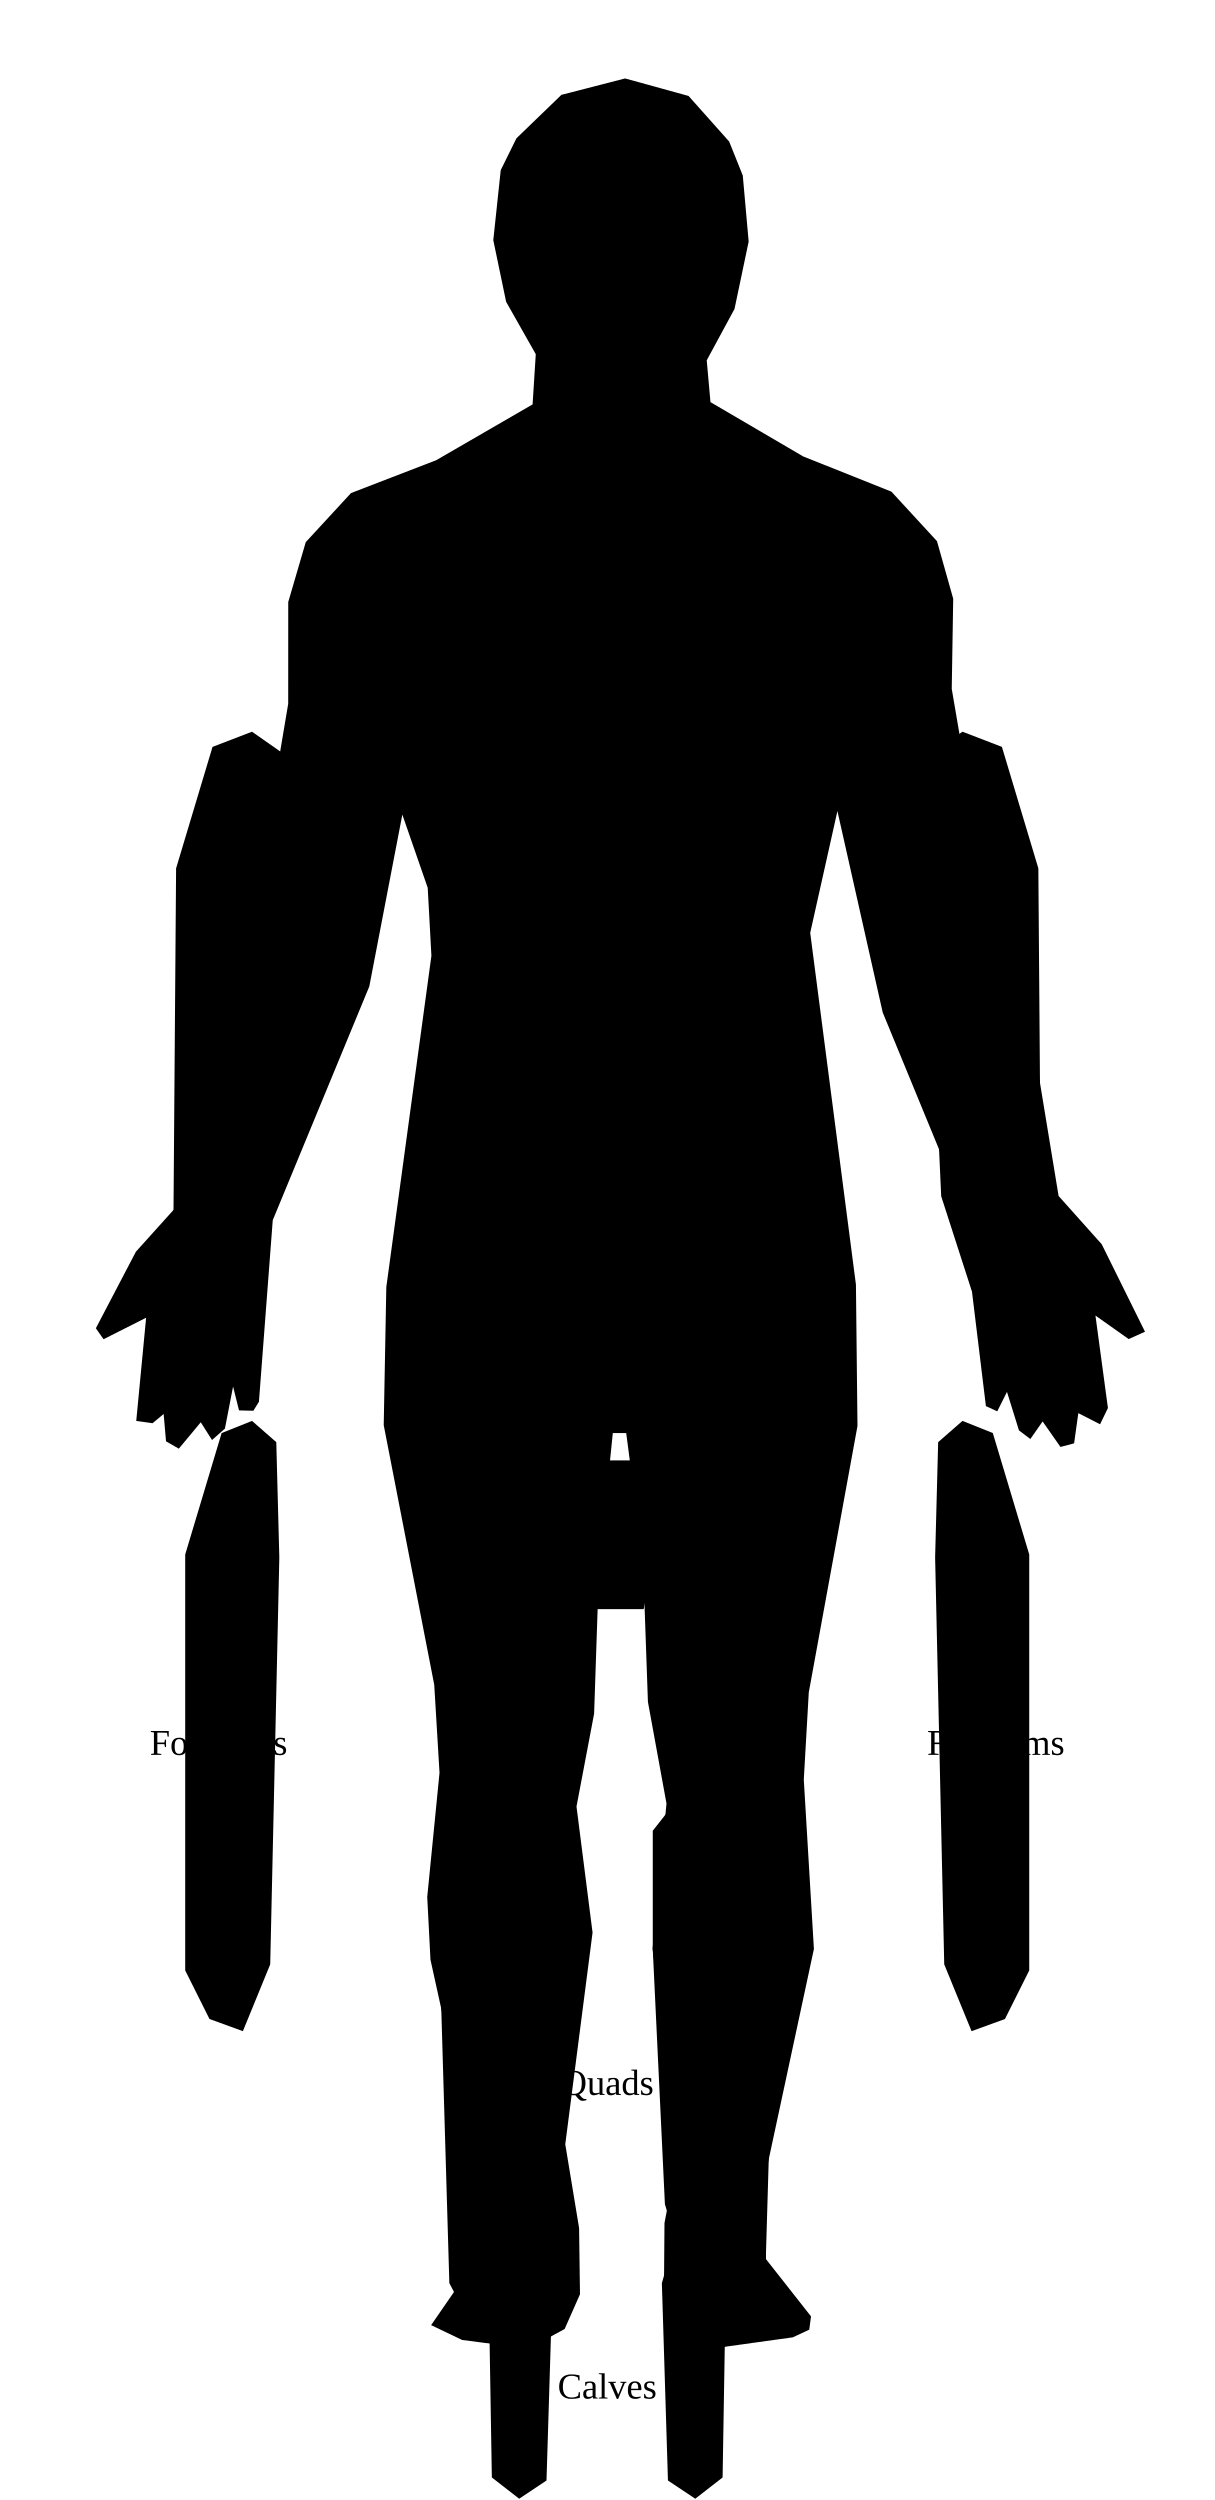
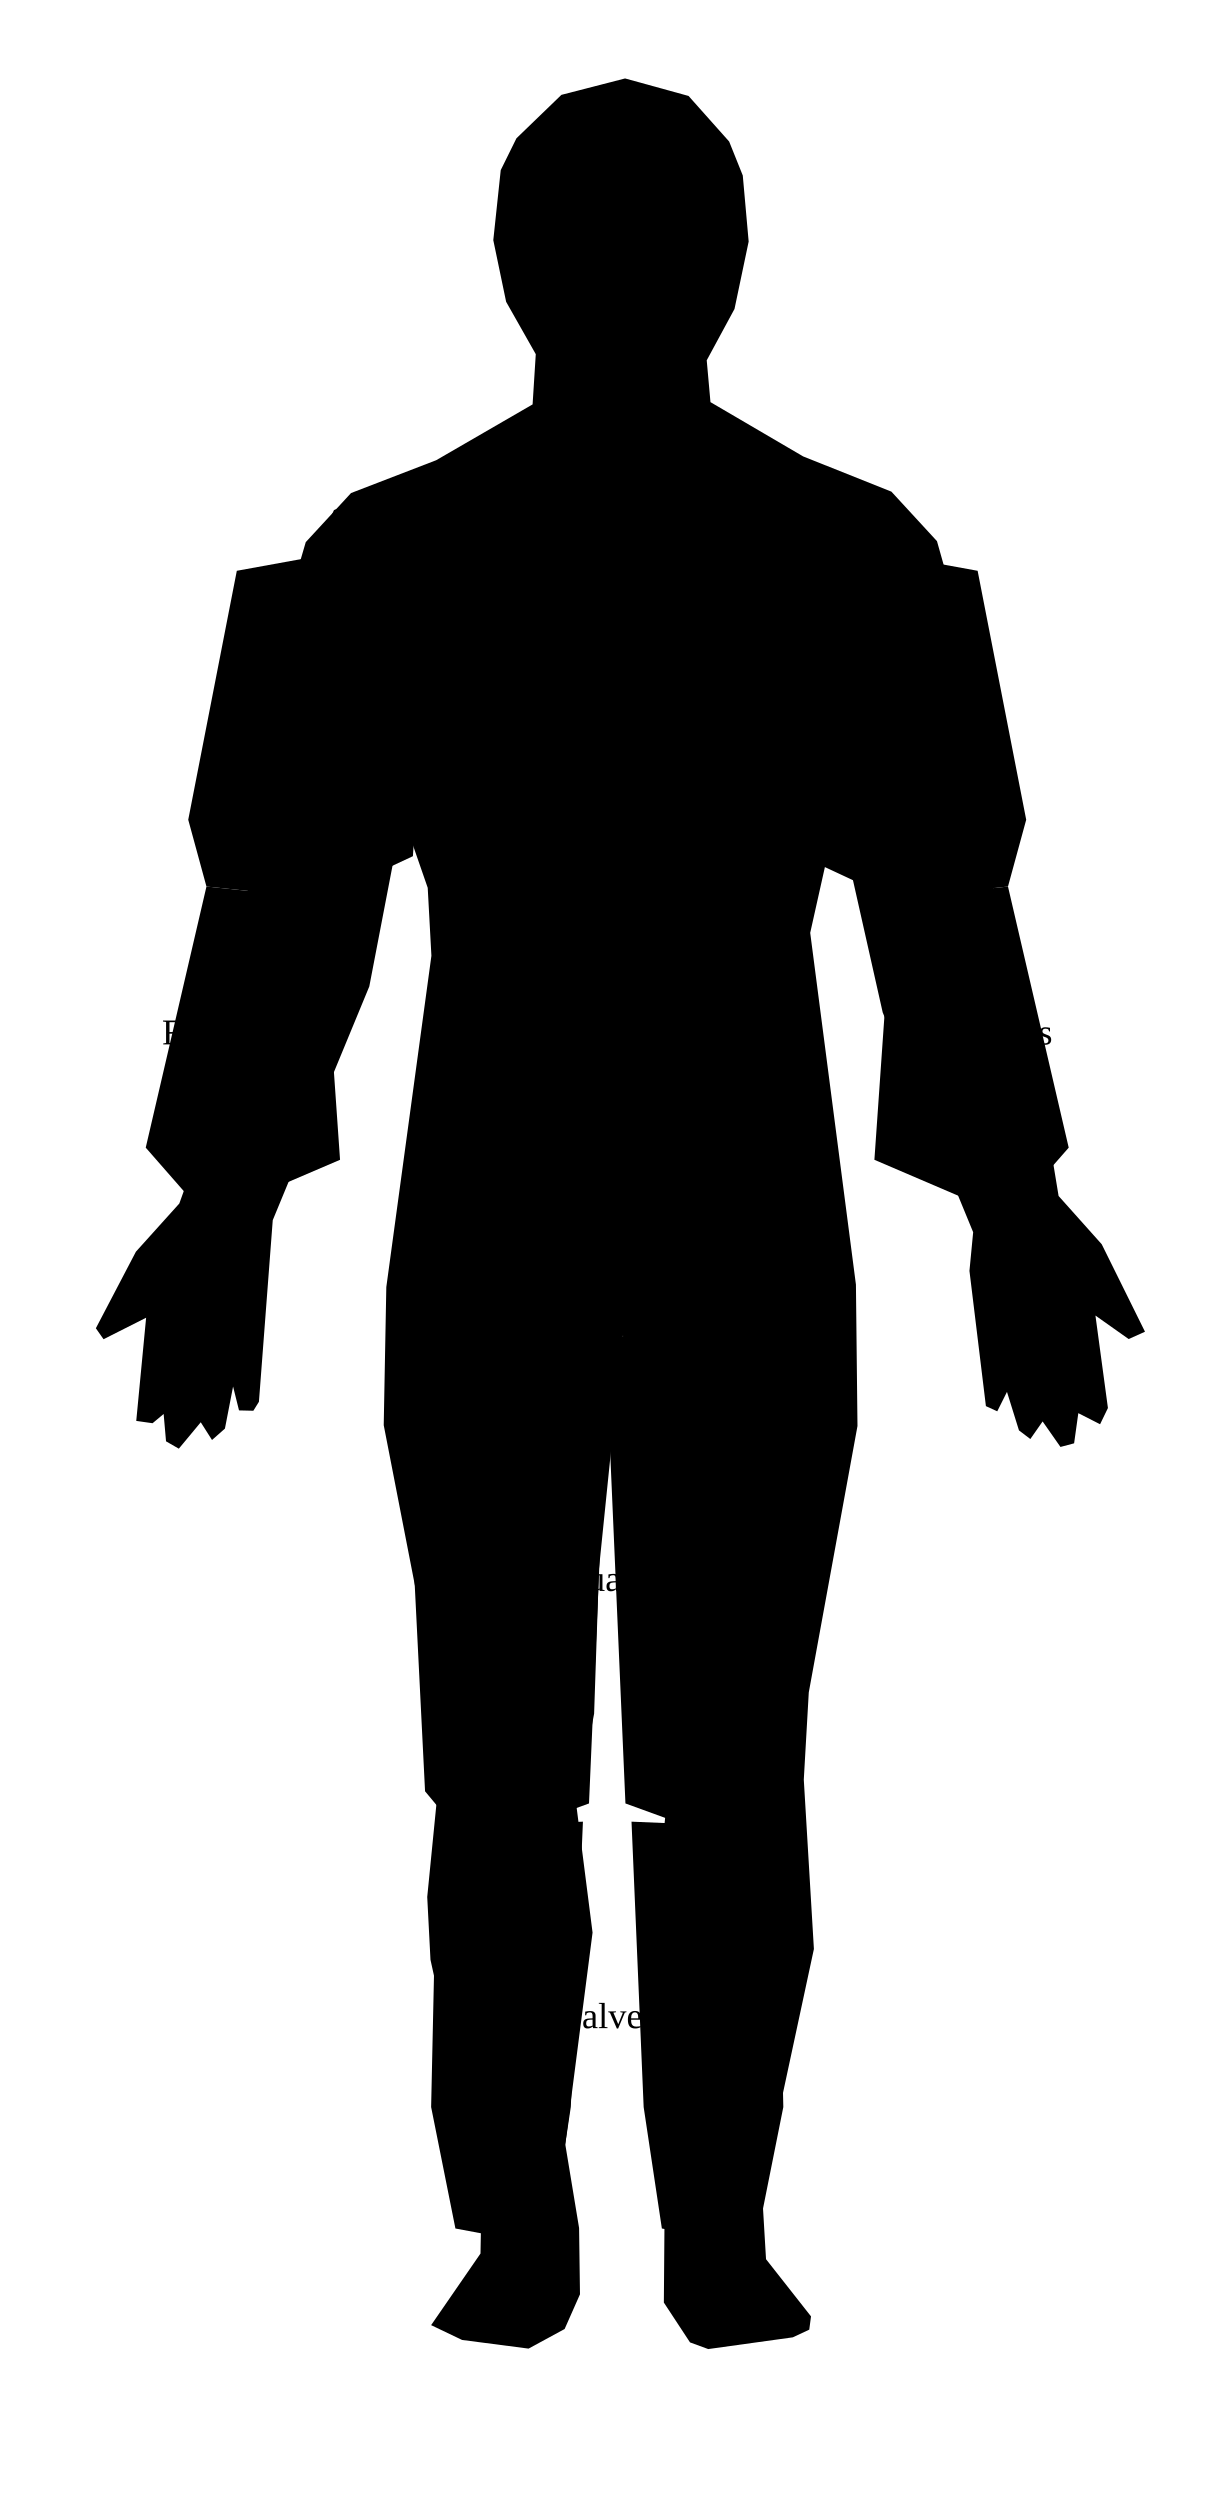
<svg xmlns="http://www.w3.org/2000/svg" id="anatomy-front" version="1.1" width="400" height="823.423" viewBox="0 0 400 823.423" aria-label="Front body selector">
  <defs>
    <clipPath id="front-body-clip">
      <path d="M 170.099 45.553 L 164.927 56.035 L 162.475 79.108 L 166.702 99.404 L 176.467 116.656 L 175.421 133.196 L 143.660 151.584 L 115.620 162.393 L 100.705 178.564 L 94.938 198.280 L 94.924 231.797 L 87.145 278.035 L 73.846 314.898 L 61.246 390.304 L 59.062 396.394 L 44.763 412.272 L 31.572 437.487 L 34.103 441.101 L 48.128 434.019 L 44.877 468.003 L 50.251 468.766 L 53.901 465.720 L 54.686 474.728 L 58.898 477.152 L 66.124 468.451 L 69.831 474.291 L 74.084 470.537 L 76.769 456.684 L 78.724 464.546 L 83.449 464.657 L 85.283 461.699 L 89.837 401.889 L 121.637 324.903 L 132.518 268.304 L 140.878 292.418 L 142.092 314.807 L 127.240 423.927 L 126.387 469.411 L 143.023 554.904 L 144.764 583.908 L 140.717 624.806 L 141.786 645.484 L 158.629 721.985 L 158.261 742.244 L 141.998 765.830 L 152.200 770.710 L 174.094 773.559 L 185.970 767.104 L 191.029 755.671 L 190.733 733.835 L 186.181 706.250 L 195.171 636.535 L 189.883 595.028 L 195.683 564.431 L 197.292 516.627 L 205.242 438.657 L 204.872 461.468 L 211.772 514.068 L 213.406 560.544 L 219.522 594.034 L 214.944 641.857 L 223.605 707.247 L 218.861 732.224 L 218.652 758.395 L 227.270 771.511 L 233.266 773.710 L 261.134 769.845 L 266.546 767.314 L 267.122 762.948 L 252.304 744.109 L 250.970 721.576 L 268.075 641.941 L 264.744 586.165 L 266.386 557.431 L 282.427 469.687 L 281.918 423.112 L 266.857 307.248 L 275.819 267.138 L 290.734 333.461 L 320.529 405.853 L 319.308 418.587 L 324.728 463.136 L 328.466 464.846 L 331.667 458.444 L 335.617 471.129 L 339.360 473.972 L 343.409 468.179 L 349.283 476.581 L 353.778 475.386 L 355.163 465.451 L 362.334 469.101 L 364.918 463.757 L 360.805 433.300 L 371.747 441.043 L 377.125 438.627 L 362.874 409.818 L 348.670 393.922 L 336.268 318.556 L 322.360 278.849 L 313.474 226.884 L 313.957 197.192 L 308.611 178.240 L 293.597 161.928 L 264.541 150.333 L 234.005 132.450 L 232.774 118.676 L 241.924 101.758 L 246.586 79.565 L 244.647 57.795 L 240.162 46.618 L 226.784 31.602 L 205.880 25.838 L 184.909 31.241 L 170.099 45.553 Z" fill-rule="evenodd" />
    </clipPath>
  </defs>
  <path class="body-axis" d="M200 120 L200 900" />
  <path class="body-silhouette" d="M 170.099 45.553 L 164.927 56.035 L 162.475 79.108 L 166.702 99.404 L 176.467 116.656 L 175.421 133.196 L 143.660 151.584 L 115.620 162.393 L 100.705 178.564 L 94.938 198.280 L 94.924 231.797 L 87.145 278.035 L 73.846 314.898 L 61.246 390.304 L 59.062 396.394 L 44.763 412.272 L 31.572 437.487 L 34.103 441.101 L 48.128 434.019 L 44.877 468.003 L 50.251 468.766 L 53.901 465.720 L 54.686 474.728 L 58.898 477.152 L 66.124 468.451 L 69.831 474.291 L 74.084 470.537 L 76.769 456.684 L 78.724 464.546 L 83.449 464.657 L 85.283 461.699 L 89.837 401.889 L 121.637 324.903 L 132.518 268.304 L 140.878 292.418 L 142.092 314.807 L 127.240 423.927 L 126.387 469.411 L 143.023 554.904 L 144.764 583.908 L 140.717 624.806 L 141.786 645.484 L 158.629 721.985 L 158.261 742.244 L 141.998 765.830 L 152.200 770.710 L 174.094 773.559 L 185.970 767.104 L 191.029 755.671 L 190.733 733.835 L 186.181 706.250 L 195.171 636.535 L 189.883 595.028 L 195.683 564.431 L 197.292 516.627 L 205.242 438.657 L 204.872 461.468 L 211.772 514.068 L 213.406 560.544 L 219.522 594.034 L 214.944 641.857 L 223.605 707.247 L 218.861 732.224 L 218.652 758.395 L 227.270 771.511 L 233.266 773.710 L 261.134 769.845 L 266.546 767.314 L 267.122 762.948 L 252.304 744.109 L 250.970 721.576 L 268.075 641.941 L 264.744 586.165 L 266.386 557.431 L 282.427 469.687 L 281.918 423.112 L 266.857 307.248 L 275.819 267.138 L 290.734 333.461 L 320.529 405.853 L 319.308 418.587 L 324.728 463.136 L 328.466 464.846 L 331.667 458.444 L 335.617 471.129 L 339.360 473.972 L 343.409 468.179 L 349.283 476.581 L 353.778 475.386 L 355.163 465.451 L 362.334 469.101 L 364.918 463.757 L 360.805 433.300 L 371.747 441.043 L 377.125 438.627 L 362.874 409.818 L 348.670 393.922 L 336.268 318.556 L 322.360 278.849 L 313.474 226.884 L 313.957 197.192 L 308.611 178.240 L 293.597 161.928 L 264.541 150.333 L 234.005 132.450 L 232.774 118.676 L 241.924 101.758 L 246.586 79.565 L 244.647 57.795 L 240.162 46.618 L 226.784 31.602 L 205.880 25.838 L 184.909 31.241 L 170.099 45.553 Z" fill-rule="evenodd" />
  <g class="muscle-region" data-muscles="Shoulders" data-label="Shoulders">
-     <path class="region-fill" d="M108 213 L124 201 L146 199 L160 208 L160 224 L149 237 L131 241 L114 236 L104 223 Z" />
-     <path class="region-fill" d="M292 213 L276 201 L254 199 L240 208 L240 224 L251 237 L269 241 L286 236 L296 223 Z" />
-     <path class="region-callout" d="M166 194 L150 204" />
-     <path class="region-callout" d="M234 194 L250 204" />
-     <text class="region-label region-label-outside" x="200" y="194" text-anchor="middle">Shoulders</text>
+     <path class="region-fill" d="M96 200 L110 168 L130 160 L152 168 L164 192 L158 222 L136 232 L110 228 L96 212 Z" />
+     <path class="region-fill" d="M304 200 L290 168 L270 160 L248 168 L236 192 L242 222 L264 232 L290 228 L304 212 Z" />
+     <path class="region-callout" d="M188 148 L128 178" />
+     <path class="region-callout" d="M212 148 L284 178" />
+     <text class="region-label region-label-outside" x="200" y="148" text-anchor="middle">Shoulders</text>
  </g>
  <g class="muscle-region" data-muscles="Chest" data-label="Chest">
-     <path class="region-fill" d="M139 220 L166 214 L187 221 L188 246 L170 257 L148 252 L138 235 Z" />
-     <path class="region-fill" d="M261 220 L234 214 L213 221 L212 246 L230 257 L252 252 L262 235 Z" />
-     <path class="region-fill" d="M186 218 L214 218 L218 231 L214 246 L186 246 L182 231 Z" />
-     <text class="region-label" x="200" y="239" text-anchor="middle">Chest</text>
+     <path class="region-fill" d="M130 206 L162 200 L194 210 L192 260 L172 274 L146 268 L128 248 Z" />
+     <path class="region-fill" d="M270 206 L238 200 L206 210 L208 260 L228 274 L254 268 L272 248 Z" />
+     <path class="region-fill" d="M194 210 L206 210 L208 256 L206 274 L194 274 L192 256 Z" />
+     <text class="region-label" x="200" y="246" text-anchor="middle">Chest</text>
  </g>
-   <g class="muscle-region" data-muscles="Biceps,Triceps,Forearms" data-label="Arms">
-     <path class="region-fill" d="M70 246 L83 241 L93 248 L95 284 L90 394 L80 425 L66 434 L57 418 L58 286 Z" />
-     <path class="region-fill" d="M73 472 L83 468 L91 475 L92 513 L89 647 L80 669 L69 665 L61 649 L61 512 Z" />
-     <path class="region-fill" d="M330 246 L317 241 L307 248 L305 284 L310 394 L320 425 L334 434 L343 418 L342 286 Z" />
-     <path class="region-fill" d="M327 472 L317 468 L309 475 L308 513 L311 647 L320 669 L331 665 L339 649 L339 512 Z" />
-     <text class="region-label region-label-small" x="76" y="342" text-anchor="middle">Biceps</text>
-     <text class="region-label region-label-small" x="324" y="342" text-anchor="middle">Biceps</text>
-     <text class="region-label region-label-small" x="72" y="578" text-anchor="middle">Forearms</text>
-     <text class="region-label region-label-small" x="328" y="578" text-anchor="middle">Forearms</text>
+   <g class="muscle-region" data-muscles="Biceps" data-label="Biceps">
+     <path class="region-fill" d="M100 184 L142 190 L136 282 L106 296 L68 292 L62 270 L78 188 Z" />
+     <path class="region-fill" d="M300 184 L258 190 L264 282 L294 296 L332 292 L338 270 L322 188 Z" />
+     <text class="region-label region-label-small" x="94" y="240" text-anchor="middle">Biceps</text>
+     <text class="region-label region-label-small" x="306" y="240" text-anchor="middle">Biceps</text>
+   </g>
+   <g class="muscle-region" data-muscles="Forearms" data-label="Forearms">
+     <path class="region-fill" d="M106 296 L68 292 L48 378 L62 394 L84 394 L112 382 Z" />
+     <path class="region-fill" d="M294 296 L332 292 L352 378 L338 394 L316 394 L288 382 Z" />
+     <text class="region-label region-label-small" x="76" y="344" text-anchor="middle">Forearms</text>
+     <text class="region-label region-label-small" x="324" y="344" text-anchor="middle">Forearms</text>
  </g>
  <g class="muscle-region" data-muscles="Abdominals" data-label="Core">
-     <path class="region-fill" d="M186 276 L214 276 L218 294 L214 310 L186 310 L182 294 Z" />
-     <path class="region-fill" d="M180 320 L220 320 L224 341 L219 360 L181 360 L176 341 Z" />
-     <path class="region-fill" d="M179 369 L221 369 L225 391 L219 414 L181 414 L175 391 Z" />
-     <path class="region-fill" d="M180 423 L220 423 L223 448 L218 472 L182 472 L177 448 Z" />
-     <path class="region-fill" d="M186 481 L214 481 L217 505 L212 530 L188 530 L183 505 Z" />
-     <text class="region-label" x="200" y="395" text-anchor="middle">Core</text>
+     <path class="region-fill" d="M170 282 L230 282 L232 314 L168 314 Z" />
+     <path class="region-fill" d="M168 320 L232 320 L234 358 L166 358 Z" />
+     <path class="region-fill" d="M166 364 L234 364 L236 400 L164 400 Z" />
+     <path class="region-fill" d="M164 406 L236 406 L238 440 L162 440 Z" />
+     <text class="region-label" x="200" y="376" text-anchor="middle">Core</text>
  </g>
  <g class="muscle-region" data-muscles="Quadriceps" data-label="Quads">
-     <path class="region-fill" d="M154 594 L174 589 L185 603 L185 642 L181 726 L171 759 L157 769 L148 752 L145 650 Z" />
-     <path class="region-fill" d="M246 594 L226 589 L215 603 L215 642 L219 726 L229 759 L243 769 L252 752 L255 650 Z" />
-     <text class="region-label" x="200" y="690" text-anchor="middle">Quads</text>
+     <path class="region-fill" d="M138 444 L197 440 L200 456 L194 594 L172 602 L150 602 L140 590 L136 510 Z" />
+     <path class="region-fill" d="M203 440 L262 444 L264 510 L260 590 L250 602 L228 602 L206 594 L200 456 Z" />
+     <text class="region-label" x="200" y="524" text-anchor="middle">Quads</text>
  </g>
  <g class="muscle-region" data-muscles="LowerLeg" data-label="Calves">
-     <path class="region-fill" d="M168 742 L178 738 L182 752 L180 817 L171 823 L162 816 L161 756 Z" />
-     <path class="region-fill" d="M232 742 L222 738 L218 752 L220 817 L229 823 L238 816 L239 756 Z" />
-     <text class="region-label region-label-small" x="200" y="790" text-anchor="middle">Calves</text>
+     <path class="region-fill" d="M144 602 L192 600 L188 694 L182 734 L166 737 L150 734 L142 694 Z" />
+     <path class="region-fill" d="M256 602 L208 600 L212 694 L218 734 L234 737 L250 734 L258 694 Z" />
+     <text class="region-label region-label-small" x="200" y="668" text-anchor="middle">Calves</text>
  </g>
</svg>
